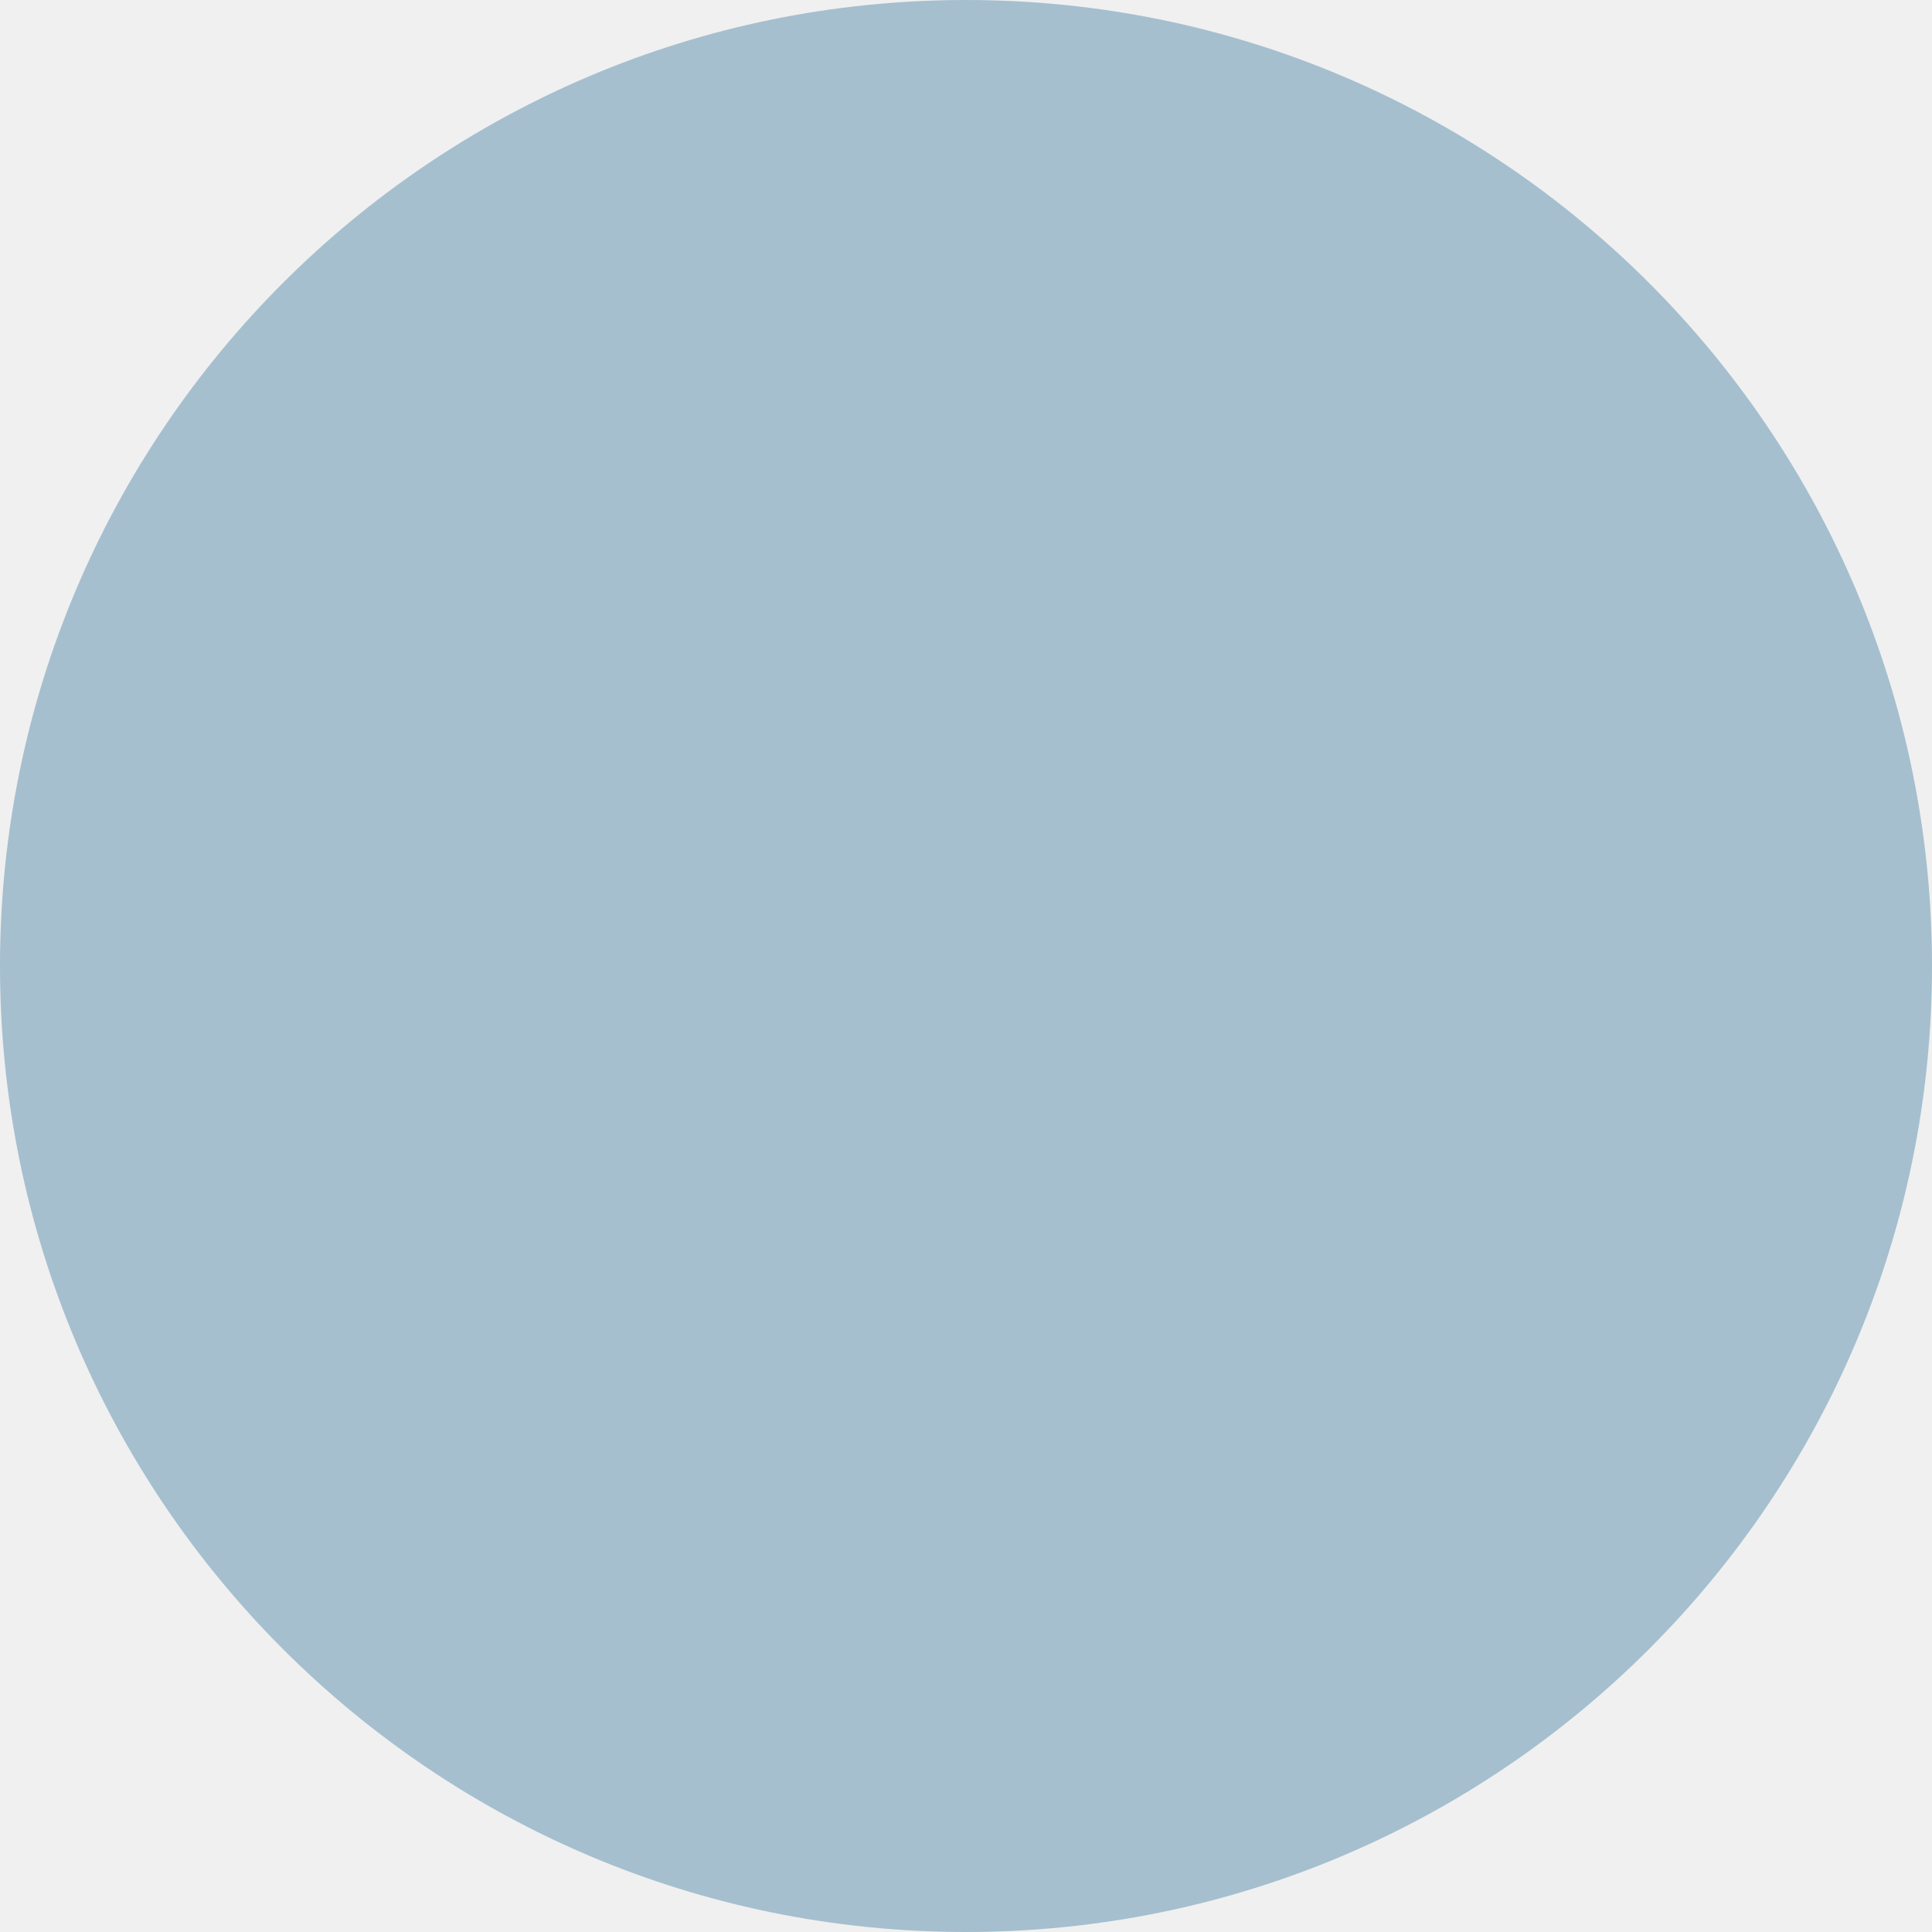
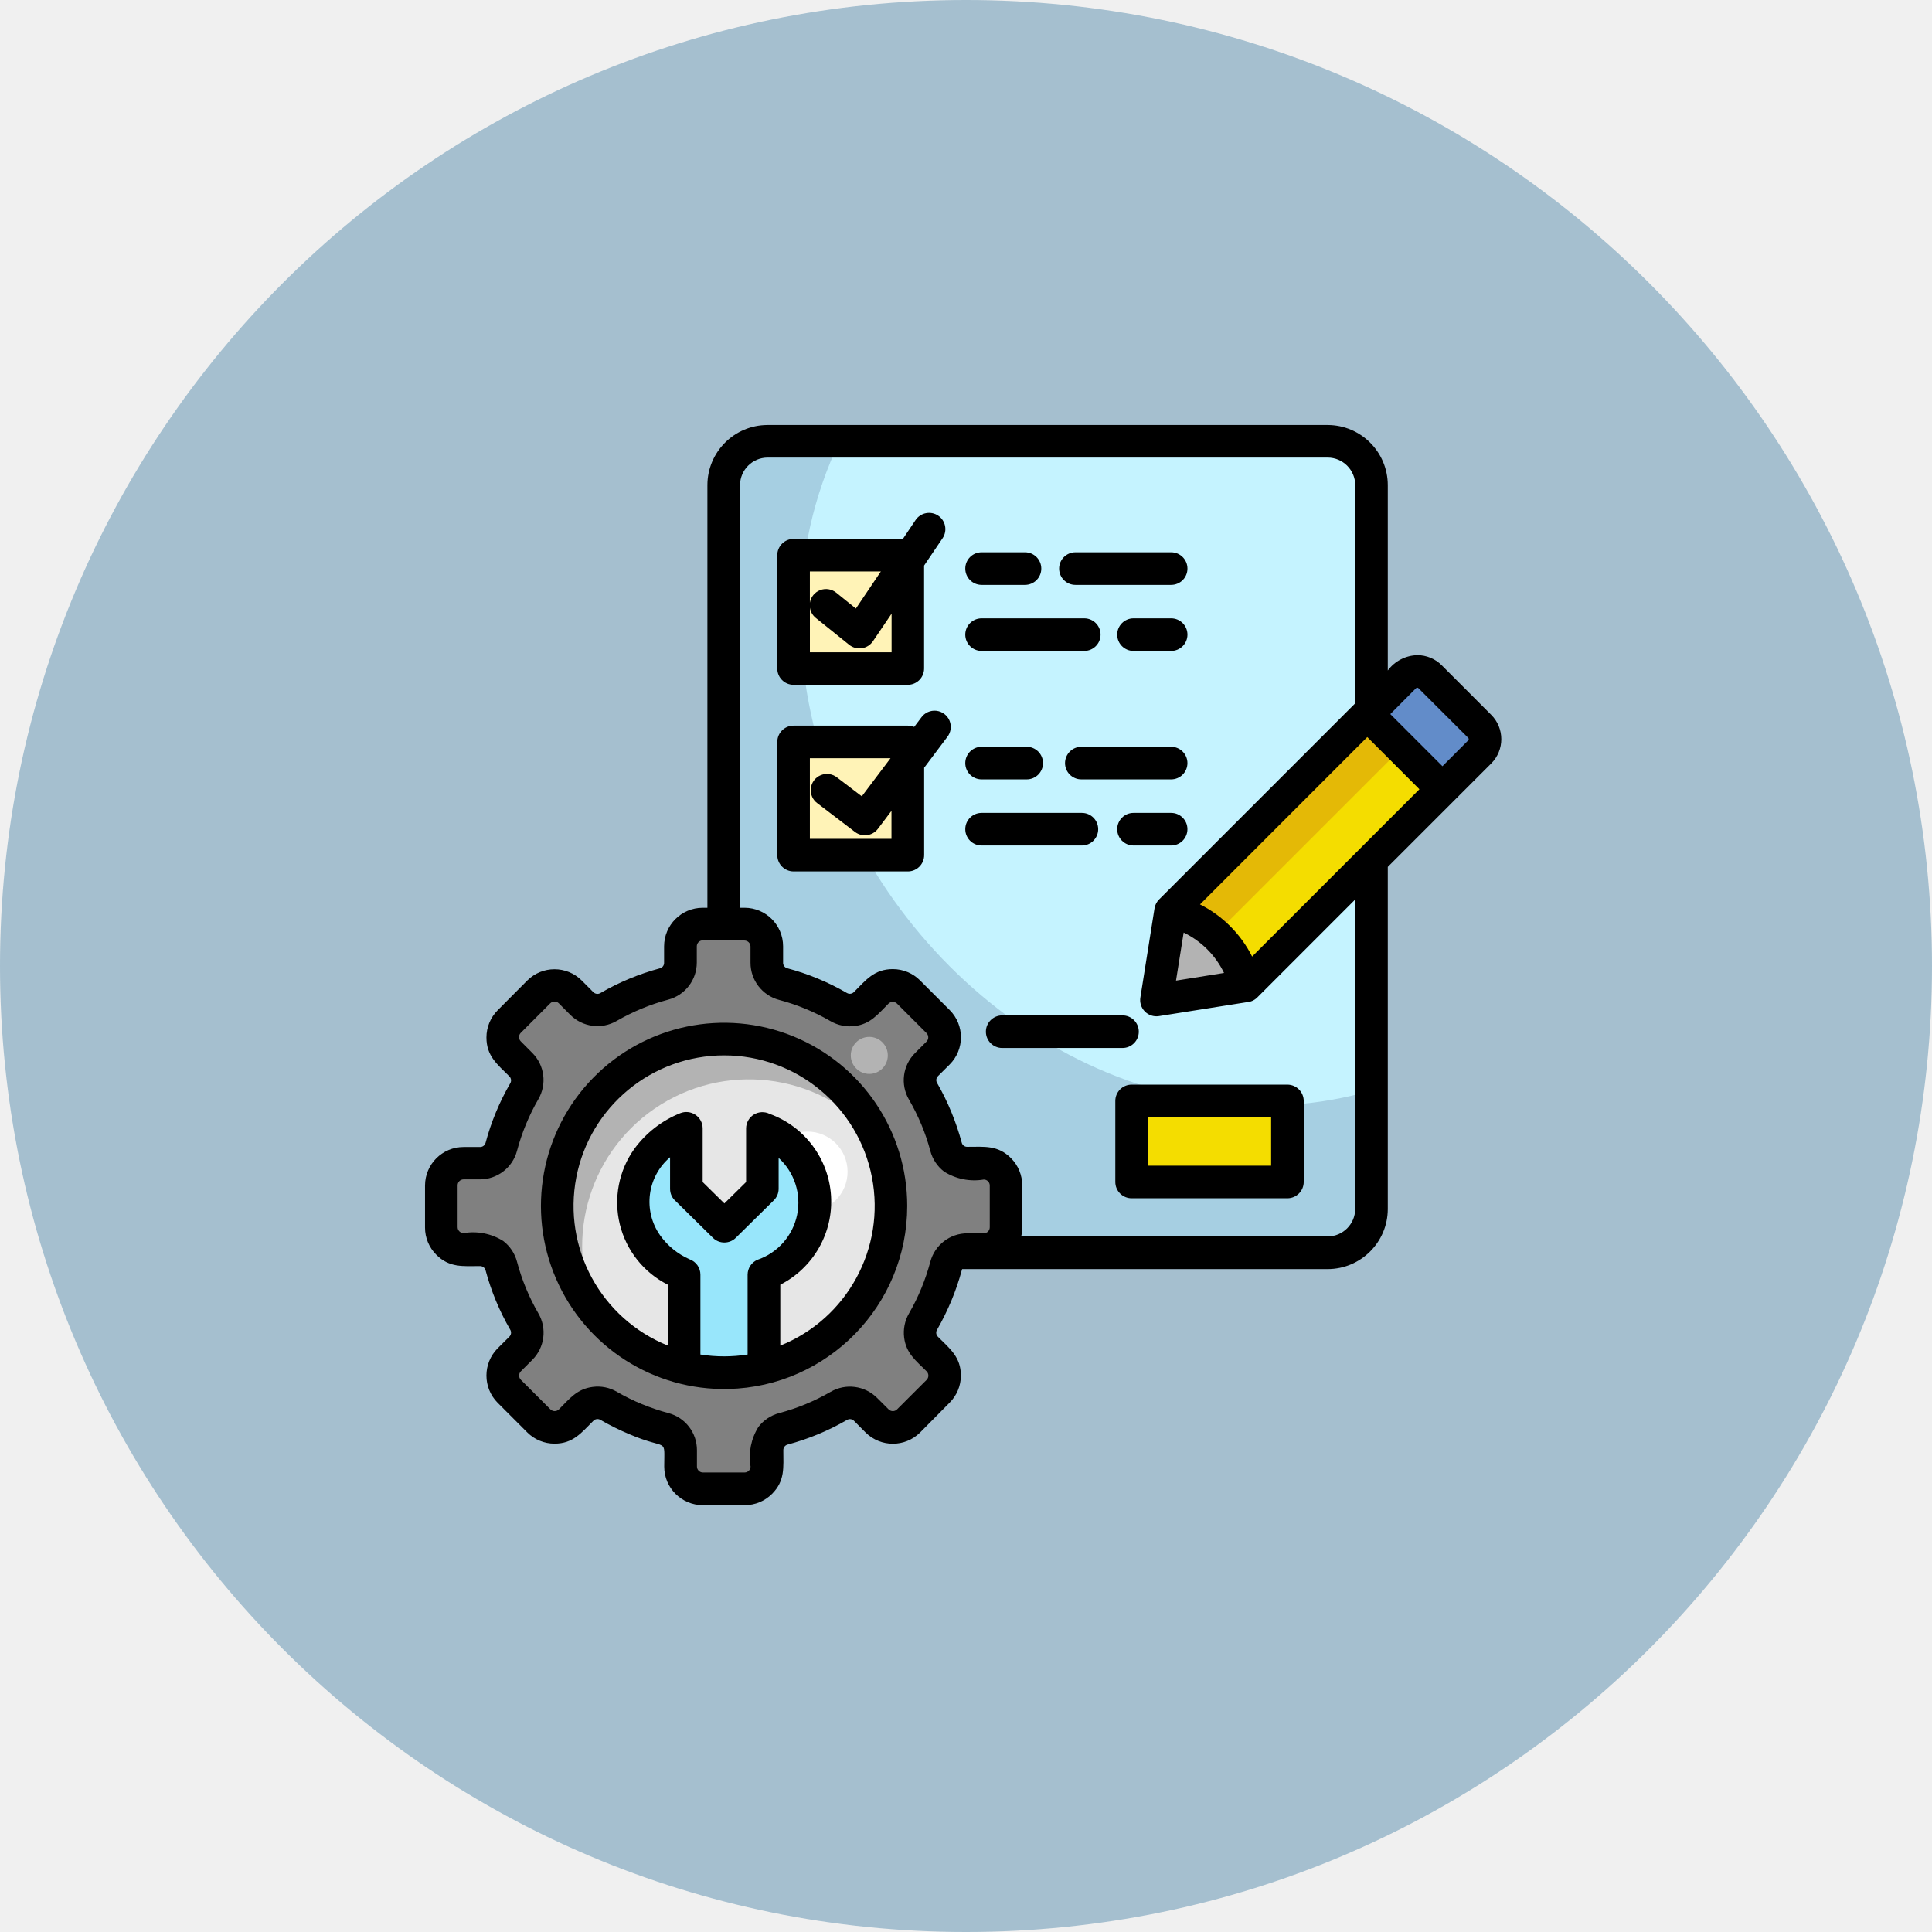
<svg xmlns="http://www.w3.org/2000/svg" width="90.913" height="90.914" viewBox="0 0 90.913 90.914">
-   <rect width="90.914" height="90.914" rx="45.457" transform="translate(0 0)" fill="#98b7ca" opacity="0.859" />
-   <rect width="90.914" height="90.914" rx="45.457" transform="translate(0 0)" fill="none" />
+   <g transform="translate(-10192 8991)">
+     <g transform="translate(10192 -8991)">
+       <rect width="90.914" height="90.914" rx="45.457" transform="translate(0 0)" fill="#98b7ca" opacity="0.859" />
+       <rect width="90.914" height="90.914" rx="45.457" transform="translate(0 0)" fill="none" />
+     </g>
+     <g transform="translate(10185.95 -8995.16)">
+       <g transform="translate(26.817 24.926)">
+         <path d="M156.4,31.15h26.362a2.068,2.068,0,0,1,2.062,2.062V67.278a2.068,2.068,0,0,1-2.062,2.062H156.4a2.068,2.068,0,0,1-2.062-2.062V33.213A2.069,2.069,0,0,1,156.4,31.15Z" transform="translate(-141.054 -31.15)" fill="#a6cfe2" fill-rule="evenodd" />
+         <path d="M189.249,31.15h22.962a2.068,2.068,0,0,1,2.062,2.062V61.7a17.567,17.567,0,0,1-7.6.5c-10.641-1.552-19.267-11.756-19.267-22.794a18.789,18.789,0,0,1,1.839-8.263Z" transform="translate(-170.501 -31.15)" fill="#c5f3ff" fill-rule="evenodd" />
+         <path d="M184.38,80.08h5.375v5.331H184.38Z" transform="translate(-167.803 -74.72)" fill="#fff3b7" fill-rule="evenodd" />
+         <path d="M184.38,160.3h5.375v5.328H184.38Z" transform="translate(-167.803 -146.153)" fill="#fff3b7" fill-rule="evenodd" />
+         <path d="M353.11,130.289l2.335,2.335a.85.85,0,0,1,0,1.2L344.434,144.84l-4.2.665.665-4.2,11.013-11.013A.854.854,0,0,1,353.11,130.289Z" transform="translate(-306.581 -119.21)" fill="#e4b906" fill-rule="evenodd" />
+         <path d="M370.331,144.448l.938.938a.85.85,0,0,1,0,1.2L360.258,157.6l-2.258.357.369-2.322,11.013-11.013A.85.85,0,0,1,370.331,144.448Z" transform="translate(-322.405 -131.971)" fill="#f4dd00" fill-rule="evenodd" />
+         <path d="M344.434,236.386l-4.2.665.665-4.2A4.784,4.784,0,0,1,344.434,236.386Z" transform="translate(-306.581 -210.756)" fill="#b3b3b3" fill-rule="evenodd" />
+         <path d="M433.776,130.286l2.335,2.335a.85.85,0,0,1,0,1.2l-1.755,1.757-3.537-3.539,1.755-1.755A.856.856,0,0,1,433.776,130.286Z" transform="translate(-387.248 -119.207)" fill="#628cc9" fill-rule="evenodd" />
+         <path d="M45.351,238.54h1.972a1.049,1.049,0,0,1,1.046,1.046v.763a1.034,1.034,0,0,0,.773,1.012,10.6,10.6,0,0,1,2.608,1.08,1.035,1.035,0,0,0,1.264-.168l.543-.54a1.048,1.048,0,0,1,1.478,0l1.394,1.394a1.048,1.048,0,0,1,0,1.478l-.543.543a1.038,1.038,0,0,0-.164,1.264,10.586,10.586,0,0,1,1.08,2.6,1.035,1.035,0,0,0,1.012.777h.763a1.049,1.049,0,0,1,1.046,1.046v1.972a1.049,1.049,0,0,1-1.046,1.046h-.763a1.033,1.033,0,0,0-1.012.777,10.706,10.706,0,0,1-1.08,2.608,1.031,1.031,0,0,0,.168,1.261l.54.543a1.048,1.048,0,0,1,0,1.478l-1.394,1.394a1.048,1.048,0,0,1-1.478,0l-.543-.54a1.035,1.035,0,0,0-1.264-.168,10.585,10.585,0,0,1-2.6,1.08,1.035,1.035,0,0,0-.777,1.012v.764a1.049,1.049,0,0,1-1.046,1.046H45.351a1.047,1.047,0,0,1-1.046-1.046V263.3a1.034,1.034,0,0,0-.777-1.012,10.7,10.7,0,0,1-2.608-1.08,1.036,1.036,0,0,0-1.264.168l-.54.54a1.052,1.052,0,0,1-1.481,0l-1.391-1.394a1.042,1.042,0,0,1,0-1.478l.54-.543a1.031,1.031,0,0,0,.168-1.261,10.663,10.663,0,0,1-1.08-2.608,1.035,1.035,0,0,0-1.012-.777h-.767a1.048,1.048,0,0,1-1.043-1.046v-1.972a1.048,1.048,0,0,1,1.043-1.046h.767a1.033,1.033,0,0,0,1.012-.777,10.628,10.628,0,0,1,1.08-2.6,1.035,1.035,0,0,0-.168-1.264l-.54-.543a1.042,1.042,0,0,1,0-1.478l1.391-1.394a1.052,1.052,0,0,1,1.481,0l.54.54a1.036,1.036,0,0,0,1.264.168,10.663,10.663,0,0,1,2.608-1.08,1.035,1.035,0,0,0,.777-1.012v-.763a1.047,1.047,0,0,1,1.046-1.046Z" transform="translate(-33.05 -215.822)" fill="gray" fill-rule="evenodd" />
+         <path d="M90.7,287.94a7.851,7.851,0,1,1-7.85,7.85A7.851,7.851,0,0,1,90.7,287.94Z" transform="translate(-77.395 -259.811)" fill="#b3b3b3" fill-rule="evenodd" />
+         <path d="M107.448,308.08a7.851,7.851,0,0,1-13.213,8.186,7.851,7.851,0,0,1,13.213-8.186Z" transform="translate(-86.949 -275.243)" fill="#e6e6e6" fill-rule="evenodd" />
+         <path d="M174.967,327.69a1.889,1.889,0,1,1-1.887,1.887A1.887,1.887,0,0,1,174.967,327.69Z" transform="translate(-157.741 -295.207)" fill="#fff" fill-rule="evenodd" />
+         <path d="M209.823,287.01a.871.871,0,1,1-.873.87A.868.868,0,0,1,209.823,287.01Z" transform="translate(-189.682 -258.983)" fill="#b3b3b3" fill-rule="evenodd" />
+         <path d="M121.631,337.52a7.968,7.968,0,0,1-1.875.227,7.8,7.8,0,0,1-1.875-.227v-4.387a3.649,3.649,0,0,1,.1-6.893v2.85l.894.879.894.882.894-.882.894-.879v-2.838a3.648,3.648,0,0,1,.071,6.881v4.387Z" transform="translate(-106.451 -293.916)" fill="#98e6fb" fill-rule="evenodd" />
+         <path d="M329.57,314.51H336.9v3.813H329.57Z" transform="translate(-297.089 -283.471)" fill="#f4dd00" fill-rule="evenodd" />
+       </g>
+       <path d="M59.3,55.2h7.332a.769.769,0,0,1,.767.767v3.813a.769.769,0,0,1-.767.767H59.3a.767.767,0,0,1-.767-.767V55.964A.767.767,0,0,1,59.3,55.2Zm6.565,1.535h-5.8v2.28h5.8v-2.28ZM40.323,69.522a8.618,8.618,0,1,1,8.418-8.616A8.619,8.619,0,0,1,40.323,69.522Zm-2.845-2.041V64.616a4.338,4.338,0,0,1-1.574-6.4,4.983,4.983,0,0,1,2.158-1.674.77.77,0,0,1,1.053.711v2.53l1.022,1.006,1.022-1.006V57.262a.766.766,0,0,1,1.109-.686,4.39,4.39,0,0,1,.5,8.039v2.866a7.085,7.085,0,1,0-5.286,0Zm3.752.423V64.143h0a.767.767,0,0,1,.46-.7,2.844,2.844,0,0,0,1-4.795V60.1a.765.765,0,0,1-.23.547l-1.789,1.764a.766.766,0,0,1-1.071,0l-1.748-1.723a.763.763,0,0,1-.271-.587V58.616a2.748,2.748,0,0,0-.466,3.679A3.374,3.374,0,0,0,38.5,63.419a.767.767,0,0,1,.509.723V67.9A7.132,7.132,0,0,0,41.23,67.9ZM39.118,46.877h.22V26.988a2.834,2.834,0,0,1,2.826-2.828H68.527a2.835,2.835,0,0,1,2.828,2.828v8.723a1.785,1.785,0,0,1,1.391-.721,1.622,1.622,0,0,1,1.143.472L76.224,37.8a1.618,1.618,0,0,1,0,2.285l-4.869,4.869v16.1a2.833,2.833,0,0,1-2.828,2.826h-17.2a.223.223,0,0,0-.019.056,11.608,11.608,0,0,1-.491,1.435h0a12.244,12.244,0,0,1-.67,1.36.266.266,0,0,0,.044.338c.562.562,1.075.95,1.075,1.823a1.8,1.8,0,0,1-.535,1.279l0,0L49.347,71.57a1.82,1.82,0,0,1-2.564,0l-.54-.543a.266.266,0,0,0-.338-.047,11.457,11.457,0,0,1-2.794,1.158.268.268,0,0,0-.2.273c0,.8.087,1.428-.531,2.046a1.808,1.808,0,0,1-1.283.531H39.119a1.815,1.815,0,0,1-1.813-1.813c0-1.425.2-.736-1.64-1.525v0a11.718,11.718,0,0,1-1.36-.674.27.27,0,0,0-.338.047c-.562.562-.95,1.071-1.823,1.071a1.809,1.809,0,0,1-1.283-.528l-1.394-1.394a1.82,1.82,0,0,1,0-2.564l.543-.54a.266.266,0,0,0,.047-.338A11.511,11.511,0,0,1,28.9,63.939a.268.268,0,0,0-.273-.2c-.8,0-1.428.084-2.046-.535a1.8,1.8,0,0,1-.531-1.279V59.948a1.815,1.815,0,0,1,1.813-1.813h.764a.267.267,0,0,0,.273-.2,11.475,11.475,0,0,1,1.158-2.794.266.266,0,0,0-.047-.338c-.562-.562-1.071-.95-1.071-1.823a1.813,1.813,0,0,1,.531-1.283h0L30.861,50.3a1.814,1.814,0,0,1,2.564,0l.54.543a.271.271,0,0,0,.338.047A11.52,11.52,0,0,1,37.1,49.727a.262.262,0,0,0,.2-.271h0v-.763h0a1.818,1.818,0,0,1,1.815-1.816Zm1.755,0h.217A1.815,1.815,0,0,1,42.9,48.689v.764a.263.263,0,0,0,.2.271A11.431,11.431,0,0,1,45.9,50.885a.269.269,0,0,0,.338-.047c.562-.562.95-1.075,1.823-1.075a1.807,1.807,0,0,1,1.283.531l1.394,1.394a1.814,1.814,0,0,1,0,2.564l-.543.54a.265.265,0,0,0-.044.338,11.353,11.353,0,0,1,.667,1.361h0a11.76,11.76,0,0,1,.487,1.435.262.262,0,0,0,.271.2c.8,0,1.428-.087,2.046.531a1.808,1.808,0,0,1,.531,1.283v1.972a1.817,1.817,0,0,1-.049.432H68.527a1.3,1.3,0,0,0,1.295-1.295V46.488L65.211,51.1a.764.764,0,0,1-.487.22l-4.14.655a.764.764,0,0,1-.87-.888l.667-4.2a.759.759,0,0,1,.211-.4l0,0,9.231-9.231V26.988a1.3,1.3,0,0,0-1.295-1.295H42.165a1.3,1.3,0,0,0-1.291,1.295Zm.217,1.534H39.118a.28.28,0,0,0-.279.279h0v.764h0A1.806,1.806,0,0,1,37.495,51.2a9.963,9.963,0,0,0-2.422,1,1.808,1.808,0,0,1-2.189-.286l-.54-.543a.29.29,0,0,0-.4,0l-1.391,1.394h0a.283.283,0,0,0,0,.394l.54.543a1.8,1.8,0,0,1,.286,2.189,10,10,0,0,0-1,2.422,1.805,1.805,0,0,1-1.752,1.344h-.764a.282.282,0,0,0-.279.279v1.972a.282.282,0,0,0,.279.279,2.66,2.66,0,0,1,1.869.372,1.8,1.8,0,0,1,.646.972,9.909,9.909,0,0,0,1,2.422A1.808,1.808,0,0,1,31.1,68.15l-.54.54a.284.284,0,0,0,0,.4l1.391,1.391a.284.284,0,0,0,.4,0c.509-.509.848-.96,1.586-1.056a1.782,1.782,0,0,1,1.143.23,9.745,9.745,0,0,0,1.18.581v0a10.333,10.333,0,0,0,1.242.42,1.8,1.8,0,0,1,1.344,1.752v.764a.28.28,0,0,0,.279.279H41.09a.28.28,0,0,0,.279-.279,2.677,2.677,0,0,1,.372-1.869,1.822,1.822,0,0,1,.972-.646,9.909,9.909,0,0,0,2.422-1,1.807,1.807,0,0,1,2.189.286l.543.54a.28.28,0,0,0,.394,0l1.394-1.391a.287.287,0,0,0,0-.4c-.513-.509-.963-.848-1.059-1.587a1.826,1.826,0,0,1,.23-1.143,9.742,9.742,0,0,0,.581-1.18h0a10.333,10.333,0,0,0,.42-1.242,1.8,1.8,0,0,1,1.752-1.344v0h.763v0a.283.283,0,0,0,.283-.279V59.944a.282.282,0,0,0-.279-.279,2.672,2.672,0,0,1-1.869-.372,1.808,1.808,0,0,1-.648-.972,9.627,9.627,0,0,0-.422-1.242l0,0a10.127,10.127,0,0,0-.584-1.176,1.807,1.807,0,0,1,.286-2.189l.543-.543a.286.286,0,0,0,0-.394l-1.394-1.394a.286.286,0,0,0-.394,0c-.513.513-.851.963-1.589,1.059a1.825,1.825,0,0,1-1.143-.23,9.87,9.87,0,0,0-2.422-1,1.808,1.808,0,0,1-1.344-1.752v-.763a.283.283,0,0,0-.282-.278Zm12.12,5.064a.767.767,0,1,1,0-1.534h5.661a.767.767,0,1,1,0,1.534ZM72.843,41.3,70.39,38.844l-7.872,7.875a5.516,5.516,0,0,1,2.453,2.453Zm-1.369-3.537,2.453,2.453L75.14,39a.088.088,0,0,0,0-.118L72.8,36.547a.081.081,0,0,0-.118,0ZM63.649,49.944a4.073,4.073,0,0,0-1.9-1.9l-.36,2.261ZM52.24,40.836a.767.767,0,0,1,0-1.534h2.124a.767.767,0,1,1,0,1.534Zm4.72,1.577a.767.767,0,1,1,0,1.534H52.24a.767.767,0,0,1,0-1.534Zm4.2,0a.767.767,0,0,1,0,1.534H59.389a.767.767,0,0,1,0-1.534Zm-4.226-1.577a.767.767,0,0,1,0-1.534h4.226a.767.767,0,0,1,0,1.534ZM52.24,31.683a.767.767,0,1,1,0-1.534h2.043a.767.767,0,1,1,0,1.534Zm4.832,1.574a.767.767,0,0,1,0,1.534H52.24a.767.767,0,1,1,0-1.534Zm4.089,0a.767.767,0,0,1,0,1.534H59.389a.767.767,0,0,1,0-1.534Zm-4.505-1.574a.767.767,0,1,1,0-1.534h4.505a.767.767,0,1,1,0,1.534ZM44.527,41.97a.764.764,0,1,1,.922-1.217l1.155.879,1.351-1.792H44.16v3.794H48V42.317l-.64.848a.769.769,0,0,1-1.071.149Zm4.539-3.6.335-.444a.765.765,0,1,1,1.22.922l-1.083,1.44V44.4a.768.768,0,0,1-.767.767H43.394a.769.769,0,0,1-.767-.767V39.073a.767.767,0,0,1,.767-.767h5.378A.794.794,0,0,1,49.067,38.365Zm-4.632-5.136a.774.774,0,0,1-.273-.479v2.1h3.844V33.038l-.879,1.3a.769.769,0,0,1-1.117.164Zm-.274-.711a.768.768,0,0,1,1.239-.475l.926.748L47.5,31.052H44.16Zm4.375-3,.6-.892a.766.766,0,1,1,1.27.857l-.87,1.286v4.844a.767.767,0,0,1-.767.767H43.393a.767.767,0,0,1-.767-.767V30.286a.769.769,0,0,1,.767-.767Z" />
+     </g>
+   </g>
</svg>
